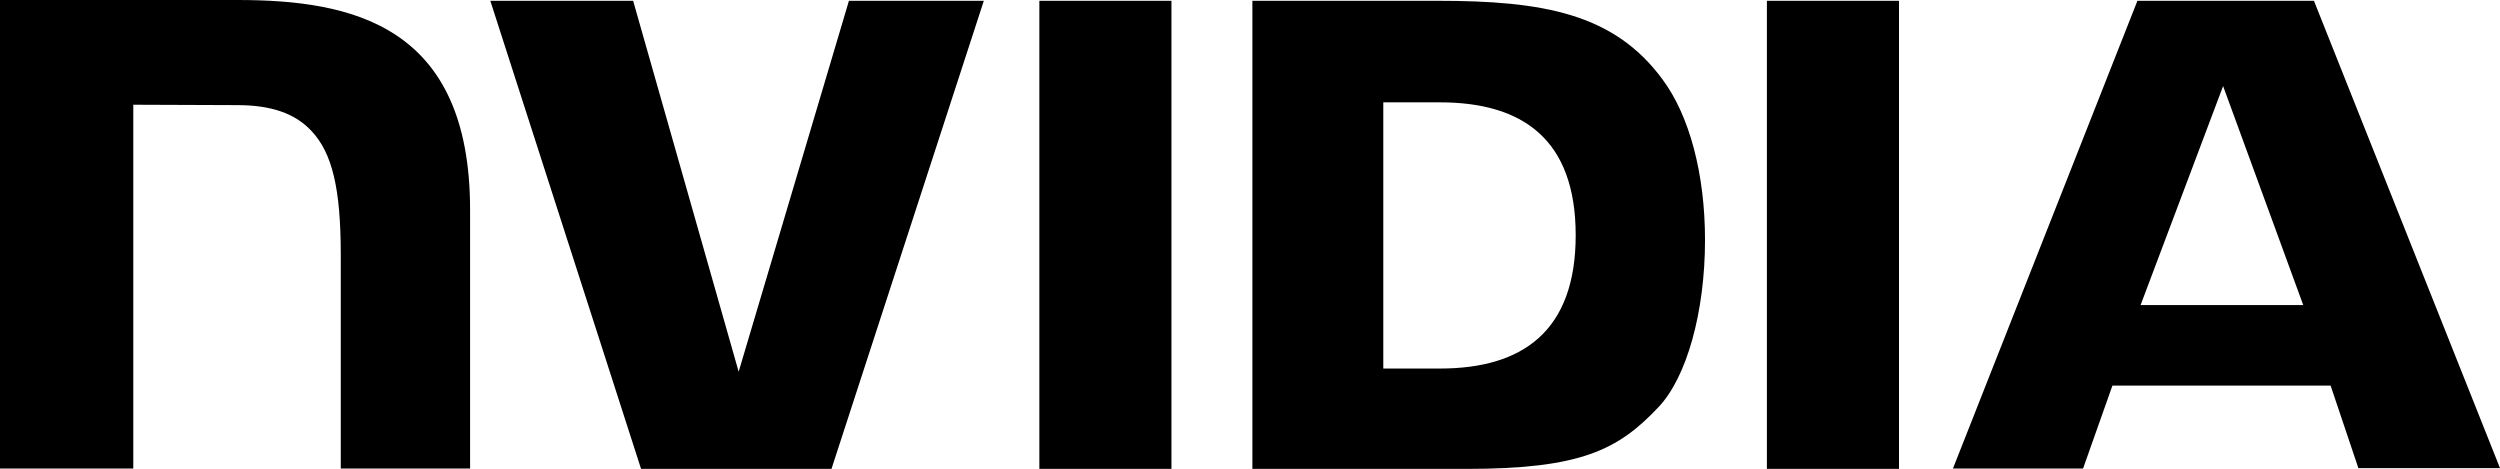
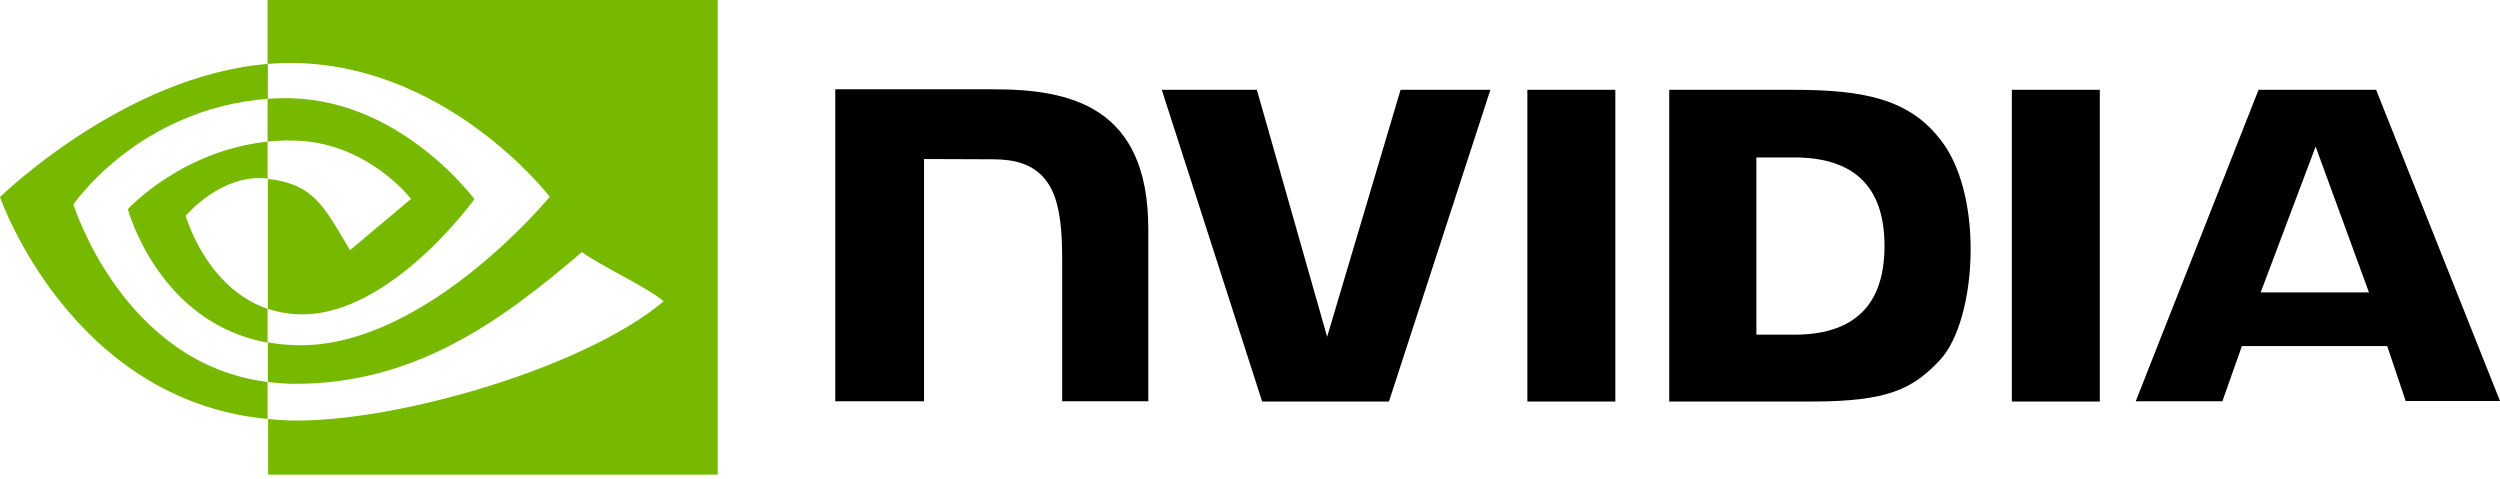
- <svg xmlns="http://www.w3.org/2000/svg" viewBox="316.2 33.8 630.2 118.2">
-   <path d="M578.2 34v118h33.3V34h-33.3zm-262-.2v118.1h33.6V60.2l26.2.1c8.6 0 14.6 2.1 18.7 6.5 5.3 5.6 7.4 14.7 7.4 31.2v53.9h32.6V86.7c0-46.6-29.7-52.9-58.7-52.9h-59.8zm315.7.2v118h54c28.8 0 38.2-4.8 48.3-15.5 7.2-7.5 11.8-24.1 11.8-42.2 0-16.6-3.9-31.4-10.8-40.6C723 37.2 705.2 34 678.6 34h-46.7zm33 25.6h14.3c20.8 0 34.2 9.3 34.2 33.5s-13.4 33.6-34.2 33.6h-14.3V59.6zM530.2 34l-27.8 93.5L475.8 34h-36l38 118h48l38.4-118h-34zm231.4 118h33.3V34h-33.3v118zM855 34l-46.5 117.9h32.8l7.4-20.9h55l7 20.8h35.7L899.5 34H855zm21.6 21.5l20.2 55.2h-41l20.8-55.2z" />
+ <svg xmlns="http://www.w3.org/2000/svg" width="512px" height="98px" viewBox="0 0 512 98" version="1.1" preserveAspectRatio="xMidYMid">
+   <g>
+     <path d="M312.805,18.394 L312.805,82.232 L330.82,82.232 L330.82,18.394 L312.805,18.394 Z M171.063,18.286 L171.063,82.178 L189.241,82.178 L189.241,32.568 L203.415,32.622 C208.068,32.622 211.314,33.758 213.532,36.139 C216.399,39.168 217.535,44.091 217.535,53.018 L217.535,82.178 L235.172,82.178 L235.172,46.904 C235.172,21.694 219.104,18.286 203.415,18.286 L171.063,18.286 L171.063,18.286 Z M341.856,18.394 L341.856,82.232 L371.07,82.232 C386.651,82.232 391.736,79.635 397.2,73.846 C401.096,69.789 403.584,60.808 403.584,51.016 C403.584,42.036 401.474,34.029 397.741,29.052 C391.141,20.125 381.511,18.394 367.121,18.394 L341.856,18.394 L341.856,18.394 Z M359.709,32.243 L367.445,32.243 C378.698,32.243 385.948,37.275 385.948,50.367 C385.948,63.459 378.698,68.544 367.445,68.544 L359.709,68.544 L359.709,32.243 Z M286.837,18.394 L271.797,68.977 L257.407,18.394 L237.931,18.394 L258.489,82.232 L284.456,82.232 L305.231,18.394 L286.837,18.394 L286.837,18.394 Z M412.024,82.232 L430.039,82.232 L430.039,18.394 L412.024,18.394 L412.024,82.232 Z M462.553,18.394 L437.396,82.178 L455.141,82.178 L459.145,70.871 L488.899,70.871 L492.686,82.123 L512,82.123 L486.627,18.394 L462.553,18.394 L462.553,18.394 Z M474.238,30.025 L485.167,59.888 L462.986,59.888 L474.238,30.025 Z" fill="#000000" />
+     <path d="M54.803,28.997 L54.803,20.233 C55.669,20.179 56.534,20.125 57.4,20.125 C81.42,19.368 97.163,40.791 97.163,40.791 C97.163,40.791 80.176,64.379 61.944,64.379 C59.51,64.379 57.129,64 54.857,63.243 L54.857,36.626 C64.216,37.762 66.11,41.873 71.682,51.232 L84.179,40.737 C84.179,40.737 75.036,28.781 59.672,28.781 C58.049,28.727 56.426,28.835 54.803,28.997 M54.803,0 L54.803,13.092 L57.4,12.93 C90.779,11.794 112.582,40.304 112.582,40.304 C112.582,40.304 87.587,70.708 61.566,70.708 C59.293,70.708 57.075,70.492 54.857,70.113 L54.857,78.228 C56.697,78.445 58.59,78.607 60.429,78.607 C84.666,78.607 102.194,66.218 119.182,51.611 C121.995,53.883 133.518,59.347 135.899,61.728 C119.777,75.253 82.178,86.127 60.862,86.127 C58.806,86.127 56.859,86.019 54.911,85.802 L54.911,97.217 L146.989,97.217 L146.989,0 L54.803,0 L54.803,0 Z M54.803,63.243 L54.803,70.167 C32.406,66.164 26.184,42.847 26.184,42.847 C26.184,42.847 36.95,30.945 54.803,28.997 L54.803,36.571 L54.749,36.571 C45.39,35.435 38.032,44.199 38.032,44.199 C38.032,44.199 42.198,58.969 54.803,63.243 M15.04,41.873 C15.04,41.873 28.294,22.289 54.857,20.233 L54.857,13.092 C25.427,15.473 0,40.358 0,40.358 C0,40.358 14.391,82.015 54.803,85.802 L54.803,78.228 C25.156,74.549 15.04,41.873 15.04,41.873 Z" fill="#76B900" />
+   </g>
</svg>
